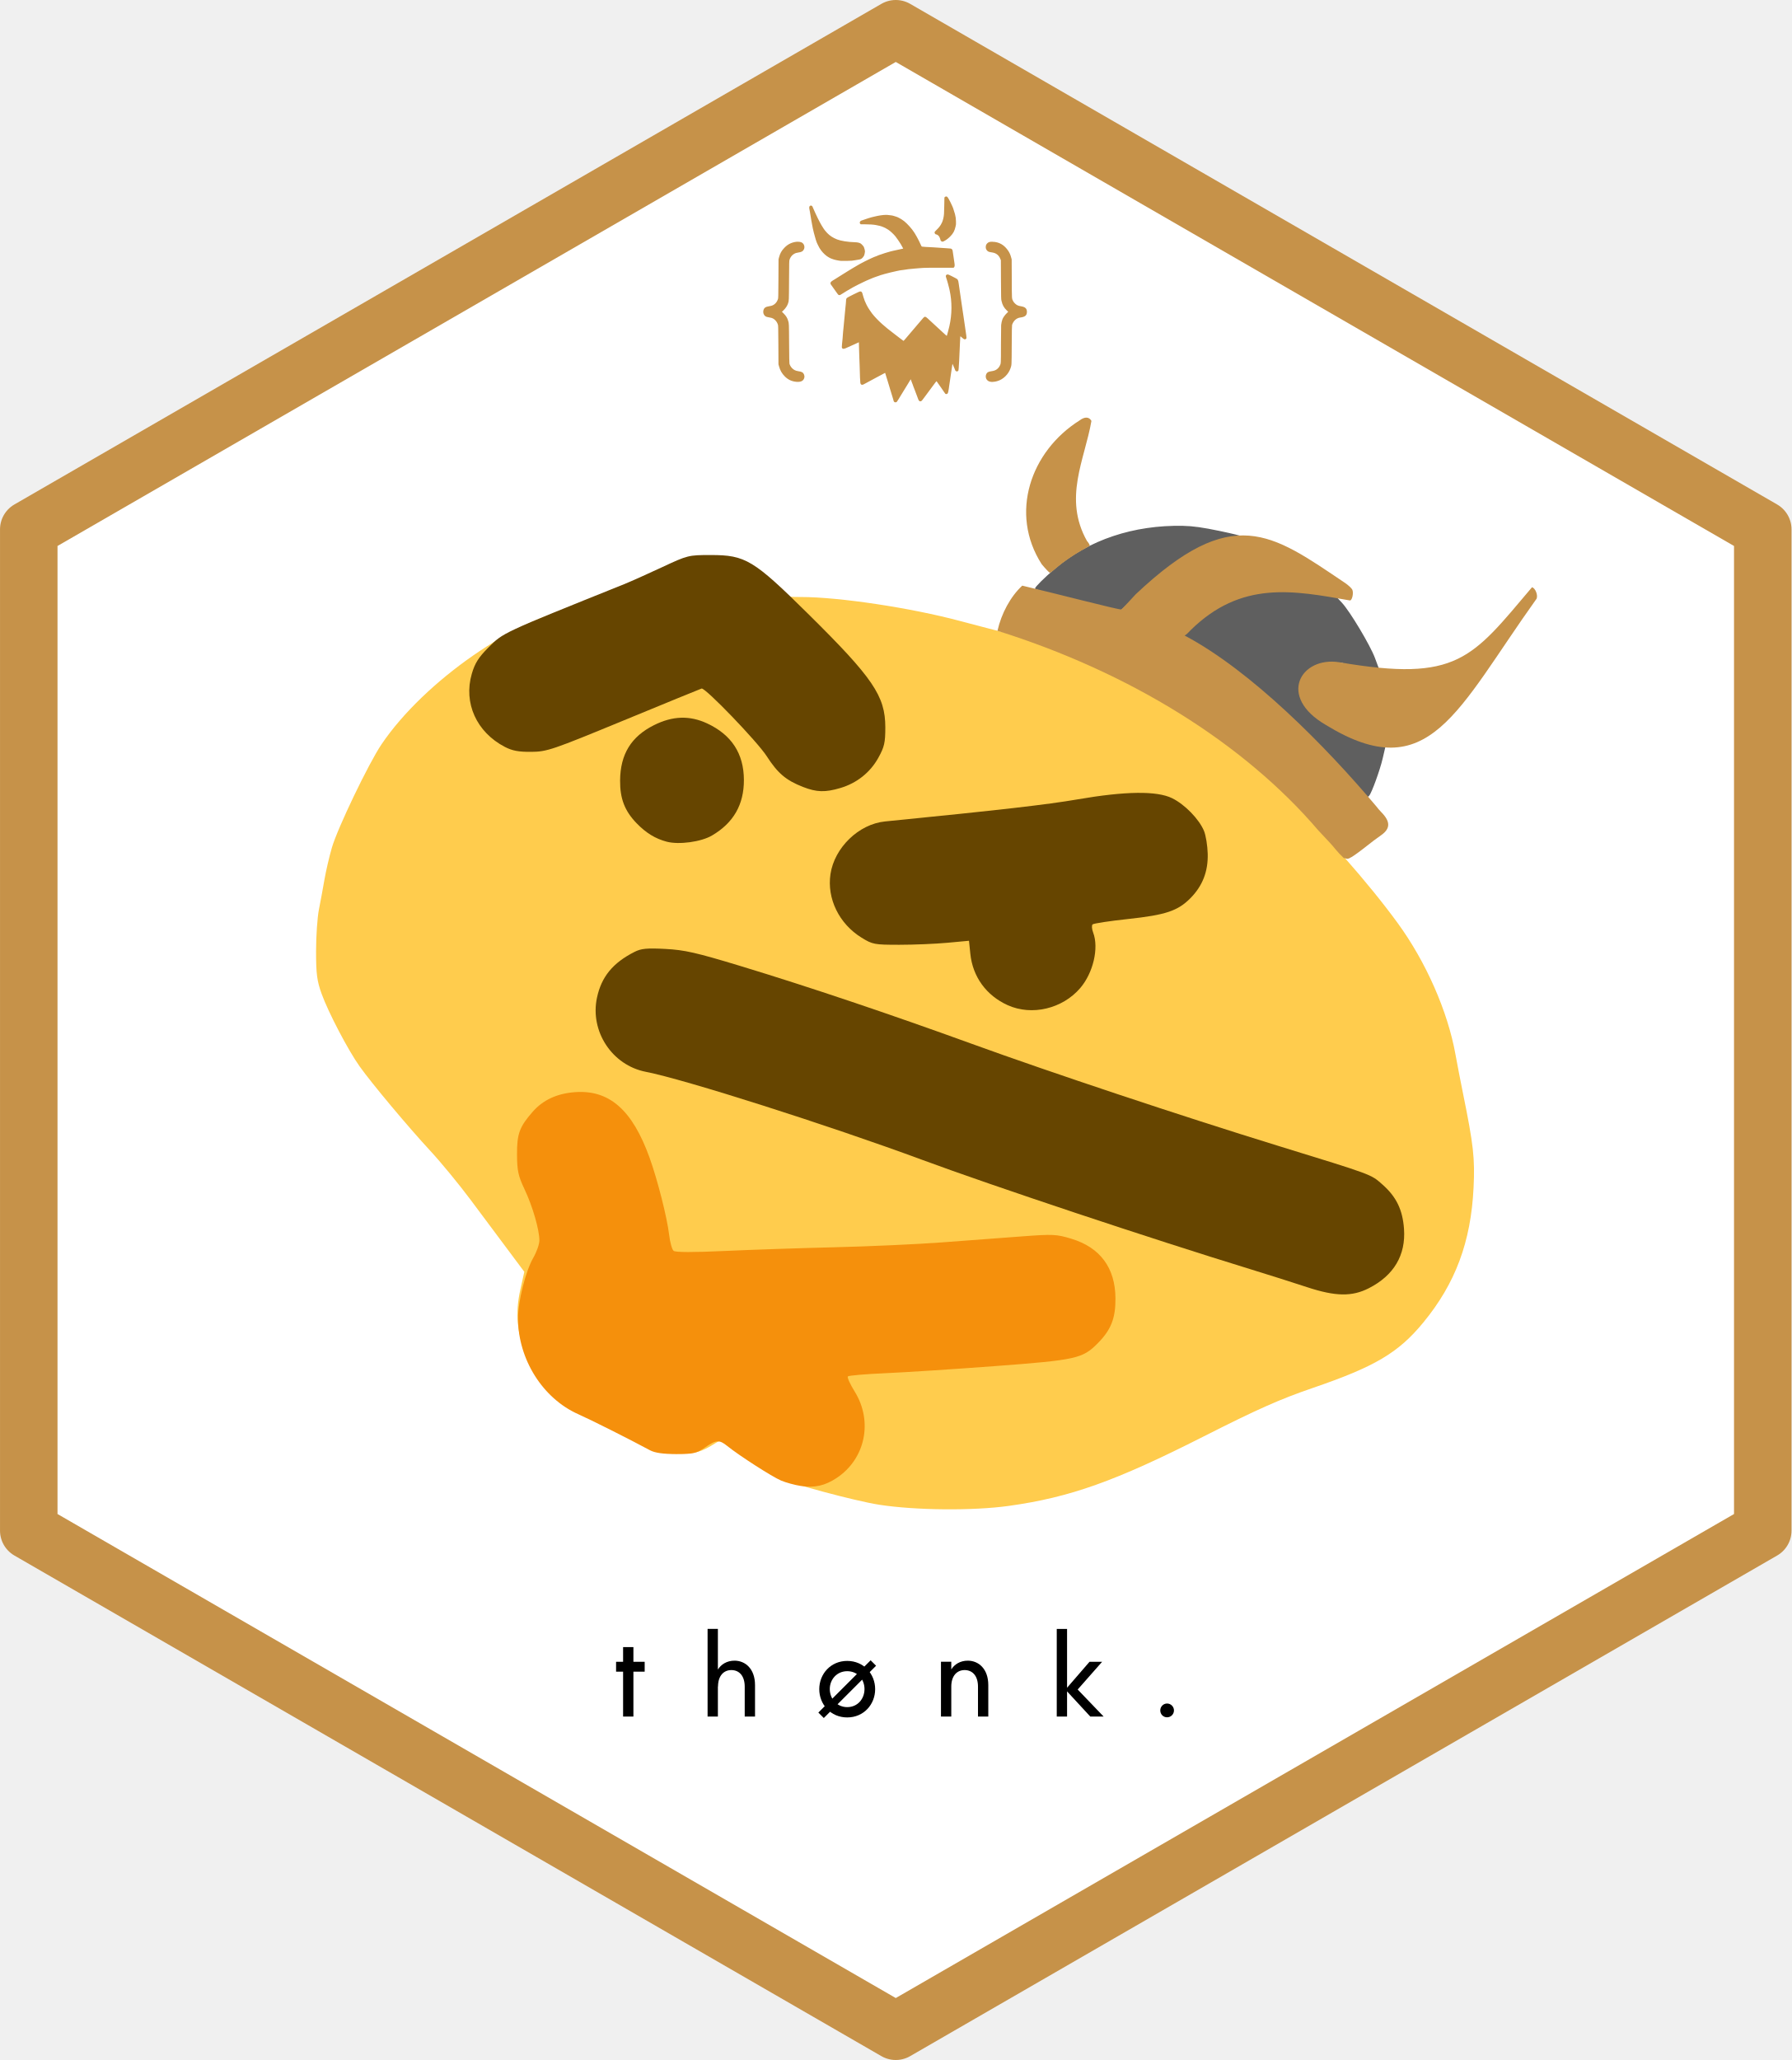
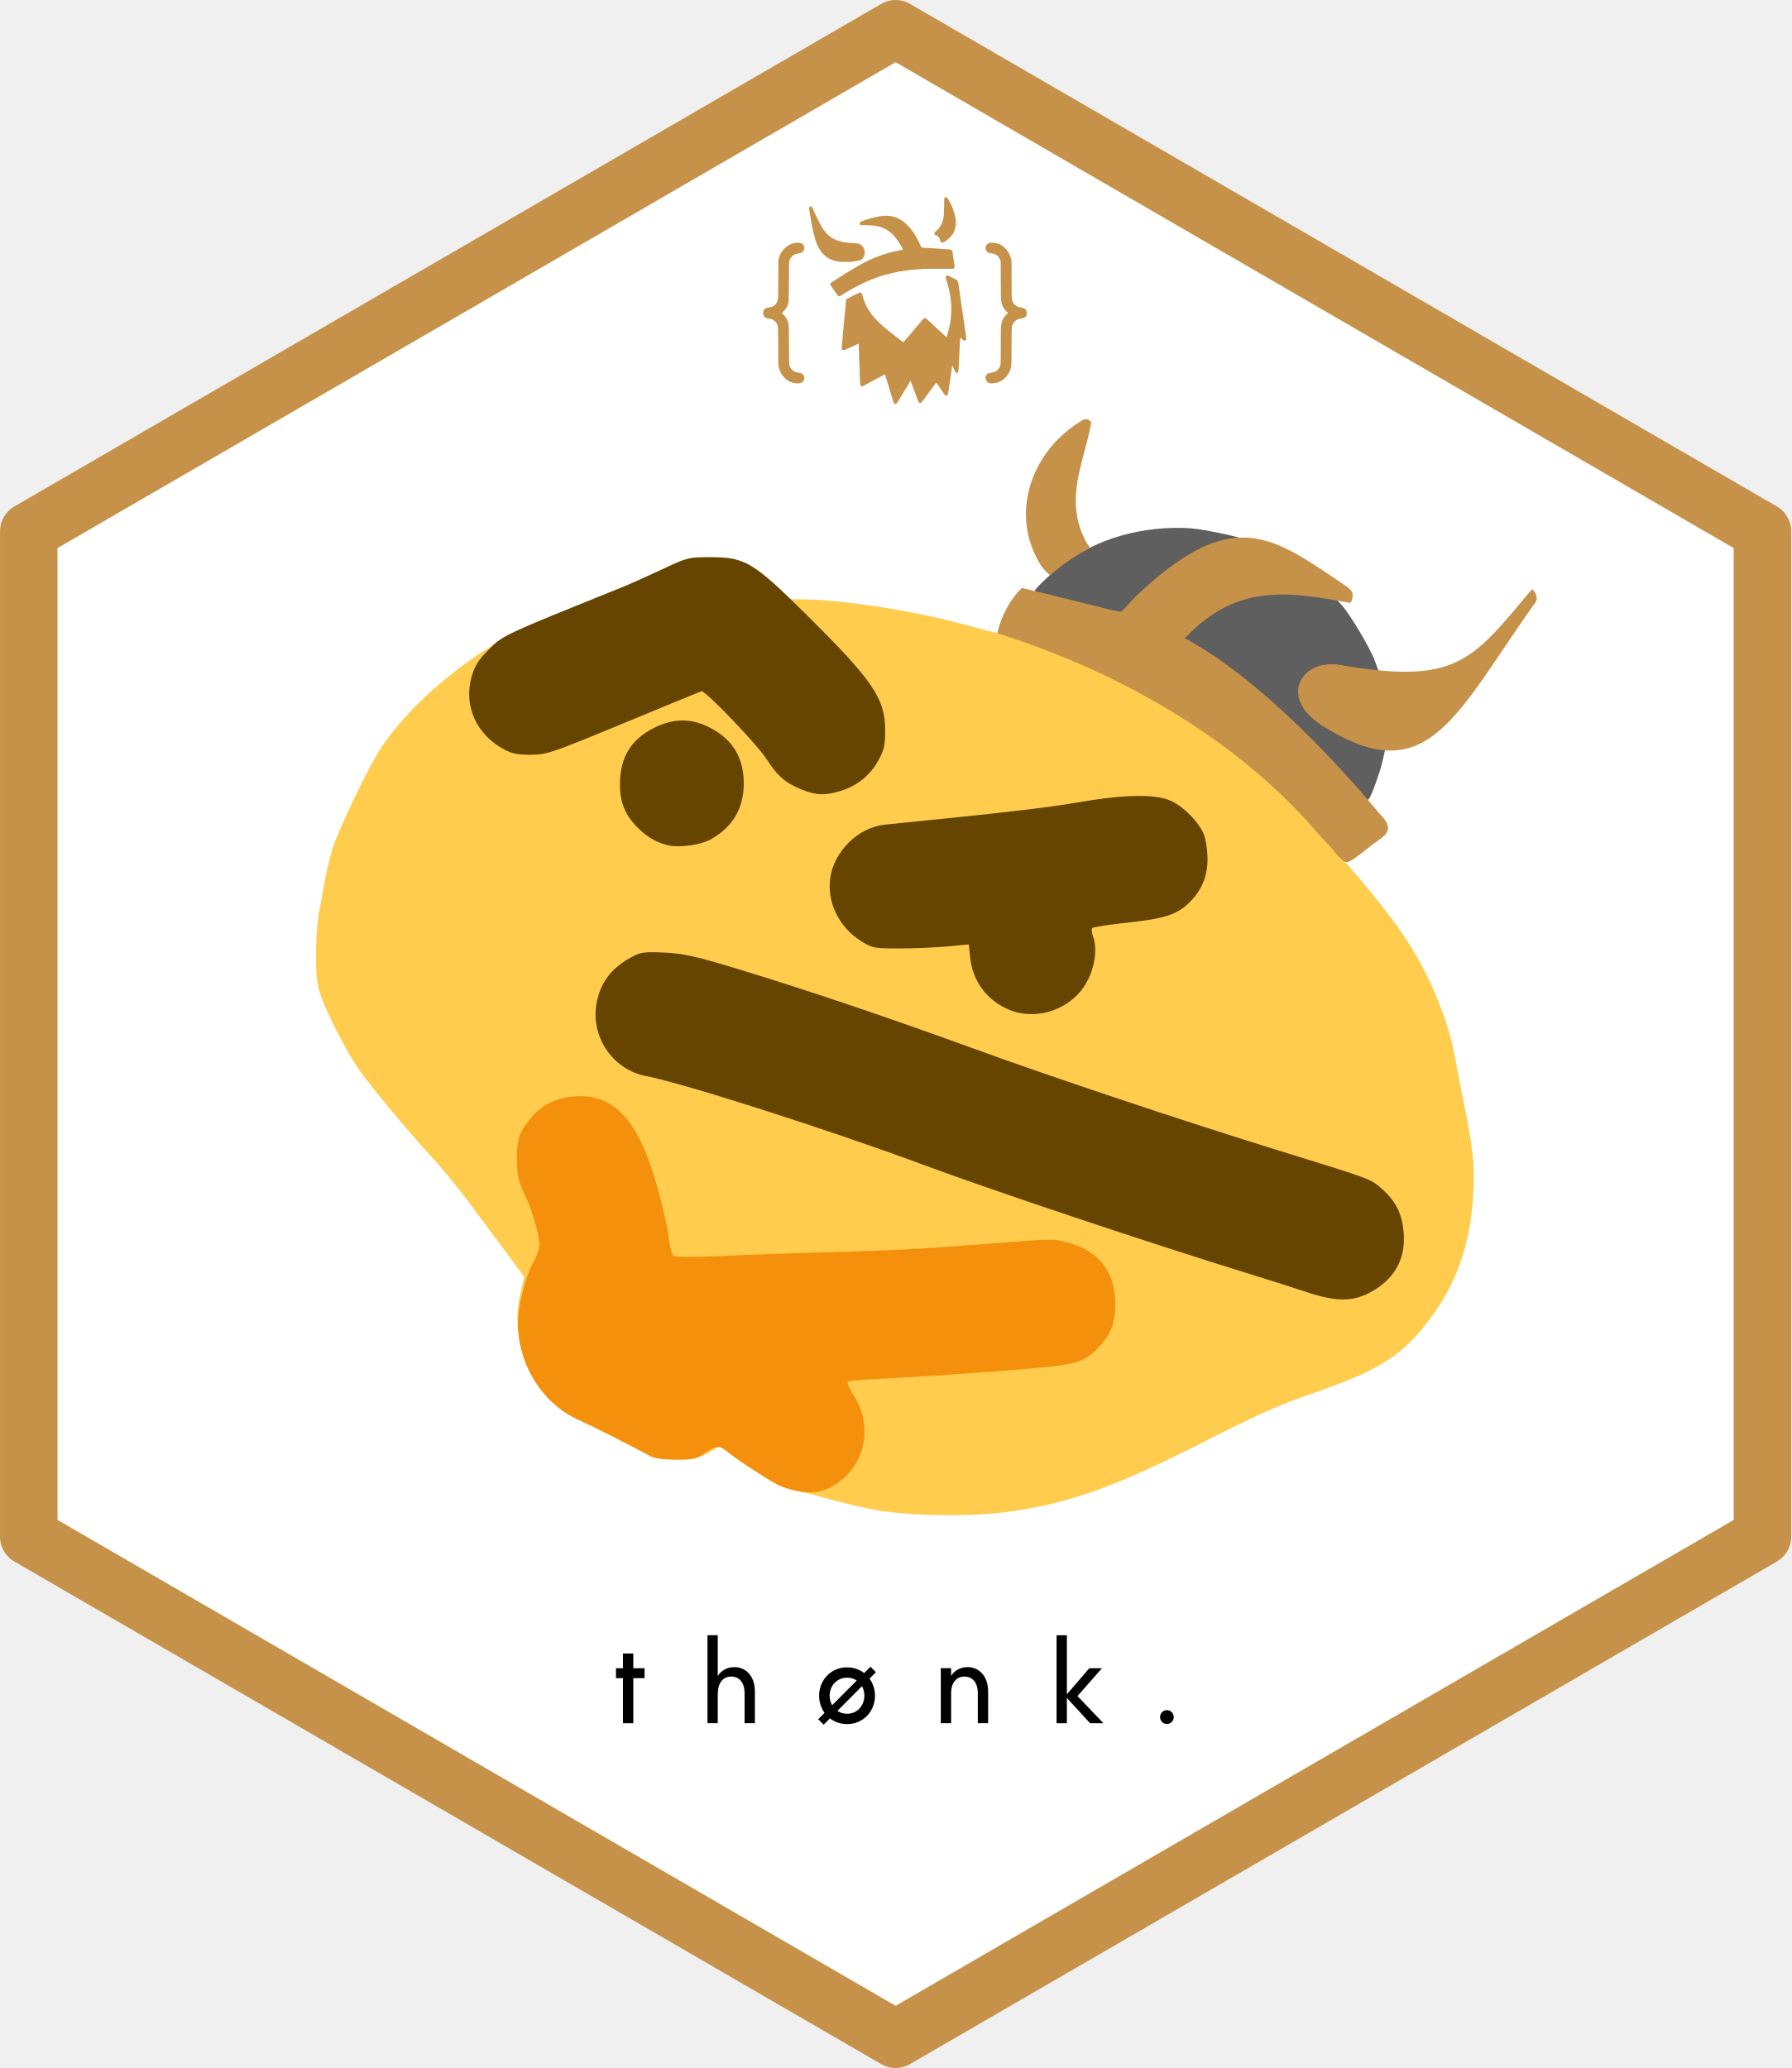
- <svg xmlns="http://www.w3.org/2000/svg" width="57.7mm" height="66.34mm" viewBox="0 0 57.7 66.34" version="1.1" id="svg1707">
+ <svg xmlns="http://www.w3.org/2000/svg" width="145.6mm" height="168.126mm" viewBox="0 0 145.6 168.126" version="1.1" id="svg1707">
  <defs id="defs1701" />
-   <g id="layer1" transform="translate(183.0645,-108.8597)">
-     <g id="g5304" transform="translate(-124.1791,-59.53236)">
+   <g id="layer1" transform="translate(227.0144,-57.9669)">
+     <g id="g5304" transform="matrix(2.52338,0,0,2.534296,-78.42419,-368.7882)">
      <path style="opacity:1;fill:#ffffff;fill-opacity:1;stroke:#c69249;stroke-width:1.852;stroke-linecap:round;stroke-linejoin:round;stroke-miterlimit:4;stroke-dasharray:none;stroke-dashoffset:0;stroke-opacity:1" id="path10734" d="m -2.111,217.684 -27.924,16.122 -27.924,-16.122 0,-32.244 27.924,-16.122 27.924,16.122 z" />
      <path id="path10736" d="m -28.413,174.72 c -0.017,0 -0.027,0.005 -0.039,0.016 l -0.016,0.016 -0.005,0.256 c -0.003,0.252 -0.008,0.32 -0.03,0.416 -0.006,0.032 -0.031,0.109 -0.04,0.127 -0.035,0.073 -0.05,0.098 -0.09,0.149 -0.021,0.027 -0.062,0.071 -0.091,0.098 -0.054,0.05 -0.061,0.06 -0.06,0.09 4.2e-4,0.017 0.027,0.051 0.04,0.051 0.039,2.2e-4 0.091,0.039 0.115,0.085 0.015,0.03 0.038,0.095 0.038,0.109 0,0.01 0.031,0.037 0.045,0.04 v 1.3e-4 c 0.016,0.005 0.057,-0.006 0.069,-0.017 0.005,-0.005 0.016,-0.011 0.024,-0.015 0.038,-0.016 0.12,-0.08 0.174,-0.136 0.096,-0.099 0.137,-0.174 0.17,-0.318 0.015,-0.063 0.016,-0.075 0.013,-0.167 -0.003,-0.094 -0.008,-0.14 -0.032,-0.234 -0.01,-0.04 -0.052,-0.173 -0.061,-0.194 -0.003,-0.006 -0.016,-0.037 -0.029,-0.069 -0.013,-0.031 -0.038,-0.085 -0.056,-0.119 -0.086,-0.165 -0.101,-0.186 -0.138,-0.186 z m -4.359,0.293 c -0.011,0 -0.022,0.005 -0.031,0.013 -0.02,0.018 -0.024,0.051 -0.013,0.103 0.005,0.024 0.013,0.062 0.016,0.085 0.015,0.098 0.034,0.214 0.045,0.272 0.005,0.025 0.015,0.077 0.021,0.116 0.02,0.112 0.028,0.152 0.061,0.286 0.031,0.129 0.085,0.303 0.106,0.342 0.003,0.005 0.017,0.035 0.031,0.064 0.032,0.069 0.052,0.101 0.101,0.168 0.063,0.085 0.164,0.176 0.241,0.217 0.013,0.006 0.028,0.015 0.033,0.018 0.011,0.008 0.064,0.03 0.069,0.03 0.002,0 0.013,0.005 0.023,0.008 0.046,0.021 0.182,0.05 0.264,0.058 0.067,0.005 0.309,0 0.361,-0.006 0.021,-0.005 0.067,-0.01 0.101,-0.015 0.127,-0.018 0.169,-0.027 0.198,-0.046 0.03,-0.019 0.068,-0.061 0.084,-0.092 0.015,-0.027 0.034,-0.111 0.034,-0.141 -7e-5,-0.034 -0.021,-0.118 -0.036,-0.148 -0.015,-0.029 -0.074,-0.093 -0.102,-0.111 -0.042,-0.026 -0.103,-0.039 -0.2,-0.042 -0.214,-0.006 -0.442,-0.043 -0.561,-0.09 -0.131,-0.052 -0.232,-0.117 -0.317,-0.206 -0.04,-0.041 -0.11,-0.126 -0.11,-0.133 0,0 -0.008,-0.016 -0.02,-0.032 -0.058,-0.081 -0.163,-0.28 -0.246,-0.464 -0.005,-0.01 -0.018,-0.04 -0.03,-0.066 -0.011,-0.026 -0.026,-0.057 -0.031,-0.069 -0.005,-0.011 -0.015,-0.032 -0.02,-0.045 -0.005,-0.013 -0.013,-0.029 -0.015,-0.036 -0.008,-0.026 -0.034,-0.04 -0.059,-0.039 z m 2.412,0.299 c -4.3e-4,0 -10e-4,8e-5 -0.002,8e-5 -1.6e-4,0 -4.3e-4,0 -8.5e-4,0 -4.3e-4,0 -0.002,2.1e-4 -0.003,4.2e-4 -0.082,0 -0.225,0.022 -0.355,0.054 -0.041,0.01 -0.086,0.021 -0.1,0.024 -0.029,0.006 -0.082,0.022 -0.103,0.031 -0.008,0.005 -0.039,0.013 -0.069,0.023 -0.029,0.008 -0.069,0.022 -0.087,0.03 -0.018,0.006 -0.043,0.016 -0.055,0.019 -0.053,0.015 -0.078,0.072 -0.044,0.106 l 0.016,0.016 h 0.133 c 0.147,0 0.27,0.008 0.357,0.024 0.081,0.013 0.187,0.042 0.221,0.06 0.008,0.005 0.018,0.008 0.021,0.008 0.013,3e-5 0.101,0.047 0.155,0.083 0.066,0.043 0.175,0.145 0.23,0.214 0.047,0.059 0.128,0.177 0.172,0.25 0.04,0.067 0.079,0.138 0.079,0.142 0,0 -0.015,0.005 -0.031,0.008 -0.082,0.016 -0.246,0.052 -0.297,0.065 -0.031,0.008 -0.073,0.018 -0.093,0.023 -0.068,0.017 -0.269,0.08 -0.305,0.096 -0.01,0.005 -0.022,0.008 -0.026,0.008 -0.003,0 -0.018,0.005 -0.032,0.011 -0.015,0.005 -0.037,0.016 -0.052,0.022 -0.015,0.005 -0.036,0.015 -0.046,0.019 -0.011,0.005 -0.022,0.008 -0.025,0.008 -0.003,0 -0.027,0.01 -0.052,0.021 -0.025,0.011 -0.054,0.025 -0.064,0.029 -0.01,0.005 -0.047,0.022 -0.084,0.039 -0.091,0.043 -0.154,0.075 -0.296,0.151 -0.029,0.016 -0.105,0.06 -0.178,0.104 -0.011,0.008 -0.026,0.015 -0.031,0.018 -0.005,0 -0.02,0.011 -0.033,0.02 -0.013,0.008 -0.029,0.018 -0.036,0.022 -0.019,0.011 -0.108,0.065 -0.131,0.08 -0.008,0.005 -0.036,0.022 -0.062,0.039 -0.027,0.017 -0.055,0.034 -0.063,0.039 -0.008,0.005 -0.028,0.018 -0.046,0.029 -0.018,0.011 -0.055,0.034 -0.083,0.052 -0.028,0.018 -0.065,0.041 -0.083,0.052 -0.018,0.011 -0.038,0.024 -0.046,0.029 -0.008,0.005 -0.035,0.022 -0.061,0.037 -0.065,0.039 -0.087,0.063 -0.087,0.094 0,0.013 0.005,0.029 0.008,0.035 0.008,0.01 0.084,0.116 0.176,0.248 0.058,0.083 0.066,0.093 0.087,0.099 0.031,0.008 0.037,0.005 0.153,-0.07 0.008,-0.005 0.019,-0.013 0.025,-0.016 0.018,-0.011 0.073,-0.045 0.083,-0.051 0.005,-0.005 0.049,-0.029 0.099,-0.057 0.049,-0.028 0.094,-0.054 0.098,-0.057 0.022,-0.015 0.25,-0.13 0.323,-0.163 0.034,-0.016 0.082,-0.038 0.104,-0.049 0.023,-0.011 0.067,-0.029 0.098,-0.042 0.05,-0.019 0.075,-0.03 0.122,-0.051 0.006,-0.005 0.035,-0.013 0.063,-0.023 0.102,-0.035 0.146,-0.05 0.158,-0.055 0.006,-0.005 0.037,-0.013 0.069,-0.021 0.031,-0.008 0.062,-0.018 0.069,-0.021 0.015,-0.006 0.031,-0.01 0.197,-0.051 0.072,-0.017 0.161,-0.038 0.197,-0.045 0.036,-0.006 0.081,-0.017 0.1,-0.021 0.019,-0.005 0.044,-0.008 0.056,-0.008 0.011,0 0.042,-0.005 0.067,-0.008 0.093,-0.018 0.199,-0.03 0.377,-0.045 0.016,0 0.04,-0.005 0.061,-0.005 l -0.005,-0.101 0.005,0.101 0.057,-0.005 c 0.032,0 0.098,-0.006 0.147,-0.01 0.053,-0.005 0.268,-0.005 0.53,-0.005 h 0.441 l 0.015,-0.015 c 0.021,-0.021 0.025,-0.064 0.013,-0.136 -0.01,-0.061 -0.018,-0.117 -0.031,-0.213 -0.028,-0.207 -0.029,-0.214 -0.054,-0.235 -0.023,-0.021 -0.027,-0.021 -0.179,-0.03 -0.198,-0.011 -0.304,-0.019 -0.409,-0.028 -0.057,-0.005 -0.125,-0.008 -0.15,-0.008 -0.046,3e-5 -0.183,-0.01 -0.217,-0.015 -0.013,0 -0.02,-0.008 -0.028,-0.025 -0.034,-0.077 -0.045,-0.1 -0.071,-0.151 -0.016,-0.031 -0.038,-0.074 -0.05,-0.096 -0.011,-0.021 -0.025,-0.046 -0.029,-0.054 -0.005,-0.008 -0.015,-0.026 -0.024,-0.04 -0.008,-0.015 -0.016,-0.026 -0.016,-0.029 0,0 -0.008,-0.016 -0.019,-0.032 -0.011,-0.016 -0.022,-0.033 -0.025,-0.038 -0.062,-0.102 -0.219,-0.277 -0.317,-0.354 -0.057,-0.045 -0.13,-0.091 -0.179,-0.113 -0.02,-0.008 -0.04,-0.018 -0.045,-0.021 -0.005,0 -0.033,-0.011 -0.063,-0.021 -0.029,-0.008 -0.062,-0.019 -0.072,-0.022 -0.013,-0.005 -0.055,-0.011 -0.102,-0.016 -1.8e-4,-4e-5 -4.2e-4,-8e-5 -4.3e-4,-8e-5 -0.016,0 -0.029,-0.005 -0.045,-0.005 -0.015,0 -0.027,-0.005 -0.039,-0.005 -0.006,0 -0.011,0 -0.017,0 -0.013,0 -0.028,0 -0.035,0 z m -0.176,0.025 c 5e-5,0.005 0.026,0.017 0.058,0.029 0.063,0.023 0.176,0.077 0.263,0.126 0.029,0.016 0.055,0.032 0.076,0.045 0.02,0.013 0.045,0.031 0.069,0.048 0.024,0.017 0.048,0.035 0.065,0.049 0.04,0.032 0.094,0.082 0.146,0.134 -0.052,-0.052 -0.106,-0.102 -0.146,-0.134 -0.017,-0.013 -0.041,-0.032 -0.065,-0.049 -0.024,-0.018 -0.049,-0.035 -0.069,-0.048 -0.021,-0.013 -0.047,-0.029 -0.076,-0.046 -0.087,-0.049 -0.2,-0.103 -0.263,-0.126 -0.032,-0.011 -0.058,-0.024 -0.058,-0.029 0,0 0,-8e-5 0,-8e-5 z m -2.652,0.839 c -0.076,0 -0.167,0.021 -0.243,0.056 -0.07,0.032 -0.13,0.076 -0.191,0.139 -0.09,0.093 -0.138,0.178 -0.171,0.302 l -0.018,0.069 -0.003,0.624 c -0.003,0.583 -0.005,0.626 -0.015,0.657 -0.024,0.073 -0.064,0.131 -0.118,0.17 -0.045,0.033 -0.086,0.049 -0.161,0.06 -0.126,0.019 -0.173,0.054 -0.192,0.144 -0.013,0.066 0.01,0.136 0.059,0.174 0.03,0.023 0.066,0.034 0.145,0.046 0.078,0.011 0.128,0.035 0.179,0.087 0.04,0.04 0.067,0.084 0.086,0.144 0.01,0.031 0.011,0.073 0.015,0.654 l 0.003,0.621 0.017,0.063 c 0.036,0.134 0.093,0.234 0.188,0.329 0.105,0.105 0.221,0.159 0.371,0.173 0.151,0.013 0.235,-0.032 0.258,-0.139 0.013,-0.063 -0.018,-0.138 -0.069,-0.168 -0.03,-0.017 -0.059,-0.026 -0.134,-0.036 -0.082,-0.013 -0.141,-0.042 -0.194,-0.098 -0.04,-0.042 -0.069,-0.092 -0.083,-0.144 -0.005,-0.02 -0.008,-0.186 -0.011,-0.651 -0.005,-0.662 -0.003,-0.636 -0.032,-0.732 -0.028,-0.093 -0.067,-0.156 -0.144,-0.233 l -0.055,-0.055 0.043,-0.04 c 0.071,-0.066 0.129,-0.152 0.153,-0.228 0.031,-0.095 0.029,-0.069 0.033,-0.743 0.003,-0.586 0.005,-0.632 0.015,-0.663 0.035,-0.107 0.108,-0.183 0.208,-0.218 0.013,-0.005 0.045,-0.011 0.072,-0.015 0.107,-0.015 0.15,-0.038 0.181,-0.098 0.044,-0.085 0.008,-0.193 -0.078,-0.231 -0.03,-0.013 -0.071,-0.019 -0.117,-0.019 z m 6.262,4.3e-4 c -0.077,0 -0.117,0.01 -0.154,0.044 -0.036,0.032 -0.052,0.064 -0.056,0.11 -0.005,0.055 0.01,0.098 0.045,0.134 0.033,0.034 0.06,0.043 0.157,0.057 0.132,0.019 0.22,0.088 0.268,0.211 l 0.016,0.04 0.003,0.624 c 0.003,0.606 0.005,0.626 0.016,0.679 0.033,0.144 0.075,0.221 0.173,0.315 l 0.044,0.042 -0.051,0.051 c -0.058,0.057 -0.114,0.137 -0.134,0.189 -0.019,0.05 -0.035,0.123 -0.042,0.187 -0.003,0.033 -0.005,0.291 -0.006,0.627 -2.1e-4,0.634 8.5e-4,0.61 -0.04,0.689 -0.05,0.095 -0.133,0.152 -0.247,0.168 -0.105,0.015 -0.143,0.031 -0.17,0.069 -0.05,0.072 -0.041,0.17 0.019,0.226 0.032,0.029 0.056,0.04 0.103,0.048 0.019,0.005 0.045,0.005 0.058,0.005 0.08,-0.006 0.102,-0.01 0.151,-0.024 0.193,-0.051 0.368,-0.22 0.434,-0.417 0.037,-0.109 0.035,-0.071 0.039,-0.747 0.003,-0.453 0.005,-0.628 0.011,-0.647 0.015,-0.05 0.046,-0.105 0.084,-0.146 0.05,-0.053 0.112,-0.085 0.186,-0.094 0.144,-0.018 0.202,-0.065 0.208,-0.167 0.006,-0.107 -0.044,-0.166 -0.16,-0.188 -0.101,-0.019 -0.112,-0.022 -0.149,-0.04 -0.048,-0.023 -0.112,-0.085 -0.136,-0.134 -0.043,-0.084 -0.04,-0.034 -0.043,-0.722 l -0.003,-0.621 -0.017,-0.062 c -0.022,-0.083 -0.049,-0.144 -0.088,-0.205 -0.129,-0.197 -0.299,-0.296 -0.515,-0.299 z m -1.446,1.055 c -0.015,-2.1e-4 -0.024,0.005 -0.034,0.015 -0.022,0.02 -0.022,0.04 -0.003,0.096 0.008,0.028 0.019,0.06 0.023,0.072 0.003,0.011 0.016,0.055 0.028,0.096 0.02,0.068 0.034,0.122 0.042,0.161 0.002,0.008 0.008,0.038 0.015,0.066 0.082,0.371 0.079,0.783 -0.008,1.162 -0.021,0.09 -0.026,0.11 -0.047,0.185 -0.013,0.043 -0.025,0.088 -0.028,0.1 -0.003,0.013 -0.008,0.023 -0.011,0.023 -0.002,0 -0.032,-0.026 -0.067,-0.058 -0.072,-0.068 -0.341,-0.315 -0.452,-0.417 0.005,0.005 -0.021,-0.019 -0.094,-0.087 -0.07,-0.065 -0.097,-0.068 -0.144,-0.013 -0.016,0.018 -0.039,0.046 -0.052,0.061 -0.013,0.015 -0.059,0.069 -0.102,0.119 -0.043,0.051 -0.127,0.15 -0.188,0.221 -0.061,0.071 -0.124,0.145 -0.14,0.164 -0.016,0.019 -0.056,0.066 -0.088,0.104 -0.032,0.038 -0.061,0.069 -0.064,0.068 -0.003,0 -0.048,-0.034 -0.1,-0.074 -0.052,-0.04 -0.143,-0.11 -0.202,-0.155 -0.21,-0.161 -0.249,-0.193 -0.378,-0.306 -0.125,-0.11 -0.252,-0.243 -0.332,-0.346 -0.032,-0.042 -0.115,-0.165 -0.129,-0.191 -0.023,-0.044 -0.042,-0.077 -0.046,-0.083 -0.002,-0.005 -0.016,-0.033 -0.03,-0.065 -0.015,-0.032 -0.029,-0.065 -0.034,-0.075 -0.005,-0.008 -0.008,-0.021 -0.008,-0.026 0,-0.005 -0.002,-0.011 -0.005,-0.015 -0.005,-0.006 -0.041,-0.118 -0.057,-0.183 -0.013,-0.051 -0.034,-0.073 -0.07,-0.073 h -1.1e-4 c -0.021,0 -0.06,0.017 -0.22,0.096 -0.12,0.059 -0.2,0.103 -0.211,0.113 -0.02,0.021 -0.028,0.048 -0.028,0.091 0,0.018 -0.003,0.065 -0.008,0.105 -0.005,0.039 -0.01,0.094 -0.013,0.122 -0.002,0.028 -0.008,0.09 -0.013,0.137 -0.005,0.048 -0.013,0.134 -0.018,0.191 -0.005,0.058 -0.011,0.133 -0.016,0.167 -0.003,0.035 -0.008,0.096 -0.013,0.137 -0.003,0.041 -0.01,0.108 -0.015,0.149 -0.005,0.041 -0.008,0.088 -0.008,0.104 0,0.016 -0.005,0.064 -0.008,0.108 -0.015,0.13 -0.024,0.238 -0.024,0.268 8.6e-4,0.059 0.047,0.076 0.119,0.043 0.02,-0.008 0.046,-0.021 0.06,-0.027 0.028,-0.013 0.058,-0.026 0.134,-0.06 0.031,-0.013 0.071,-0.032 0.09,-0.04 0.054,-0.025 0.067,-0.031 0.107,-0.049 l 0.039,-0.018 0.005,0.186 c 0.002,0.102 0.006,0.244 0.01,0.314 0.003,0.071 0.008,0.189 0.01,0.263 0.006,0.29 0.016,0.512 0.022,0.545 0.008,0.042 0.025,0.06 0.057,0.061 0.024,3.7e-4 0.039,-0.005 0.118,-0.05 0.043,-0.024 0.094,-0.051 0.152,-0.082 0.059,-0.031 0.155,-0.083 0.176,-0.095 0.013,-0.008 0.04,-0.022 0.06,-0.032 0.02,-0.01 0.055,-0.029 0.078,-0.041 0.023,-0.013 0.068,-0.036 0.099,-0.053 l 0.058,-0.031 0.013,0.04 c 0.006,0.022 0.022,0.072 0.034,0.112 0.011,0.04 0.025,0.083 0.03,0.096 0.005,0.013 0.015,0.044 0.021,0.069 0.006,0.025 0.017,0.056 0.021,0.069 0.005,0.013 0.015,0.044 0.021,0.069 0.008,0.025 0.017,0.058 0.022,0.075 0.005,0.017 0.013,0.04 0.017,0.054 0.005,0.013 0.015,0.044 0.021,0.069 0.013,0.046 0.049,0.164 0.063,0.206 0.005,0.013 0.01,0.032 0.011,0.043 0.005,0.021 0.024,0.041 0.042,0.046 0.019,0.005 0.047,0 0.061,-0.015 0.006,-0.006 0.031,-0.043 0.054,-0.081 0.022,-0.038 0.045,-0.075 0.05,-0.083 0.005,-0.008 0.045,-0.073 0.088,-0.144 0.044,-0.071 0.117,-0.191 0.163,-0.265 0.046,-0.074 0.085,-0.14 0.088,-0.146 0.005,-0.011 0.005,-0.01 0.011,0.008 0.003,0.011 0.011,0.036 0.019,0.054 0.006,0.018 0.016,0.041 0.019,0.051 0.003,0.01 0.01,0.026 0.015,0.037 0.005,0.01 0.008,0.021 0.008,0.023 0,0 0.01,0.029 0.021,0.059 0.025,0.063 0.032,0.083 0.051,0.131 0.008,0.02 0.016,0.041 0.018,0.048 0.003,0.006 0.011,0.028 0.018,0.048 0.006,0.02 0.022,0.059 0.033,0.087 0.011,0.028 0.025,0.067 0.032,0.086 0.008,0.028 0.022,0.048 0.037,0.059 -2e-5,-8e-5 2e-5,-2e-4 0,-4.1e-4 0.002,0.008 0.008,0.01 0.02,0.011 l 1.1e-4,-1.3e-4 c 0.022,0.005 0.048,-0.006 0.064,-0.024 0.008,-0.01 0.039,-0.05 0.069,-0.09 0.085,-0.115 0.271,-0.366 0.348,-0.47 0.05,-0.067 0.05,-0.067 0.06,-0.054 0.005,0.008 0.041,0.058 0.079,0.112 0.038,0.054 0.076,0.109 0.085,0.122 0.008,0.013 0.037,0.054 0.061,0.09 0.024,0.036 0.048,0.07 0.053,0.074 0.016,0.013 0.051,0.008 0.067,-0.006 0.017,-0.017 0.034,-0.079 0.043,-0.157 0.003,-0.029 0.008,-0.072 0.013,-0.096 0.015,-0.098 0.024,-0.16 0.036,-0.242 0.013,-0.088 0.022,-0.153 0.038,-0.26 0.005,-0.033 0.013,-0.081 0.016,-0.108 0.003,-0.026 0.008,-0.059 0.011,-0.072 l 0.005,-0.024 0.013,0.027 c 0.006,0.015 0.018,0.042 0.025,0.06 0.015,0.035 0.027,0.065 0.04,0.092 0.005,0.008 0.008,0.021 0.008,0.024 0,0.005 0.008,0.015 0.017,0.024 0.023,0.022 0.056,0.023 0.077,0 0.013,-0.013 0.015,-0.022 0.02,-0.089 0.013,-0.189 0.018,-0.289 0.024,-0.441 0.003,-0.09 0.008,-0.168 0.008,-0.172 10e-4,-0.005 0.005,-0.088 0.008,-0.187 0.003,-0.099 0.008,-0.19 0.011,-0.203 l 0.005,-0.024 0.053,0.046 c 0.054,0.047 0.074,0.057 0.101,0.052 0.02,-0.005 0.04,-0.026 0.041,-0.044 8.6e-4,-0.018 -0.01,-0.111 -0.021,-0.179 -0.005,-0.028 -0.013,-0.083 -0.018,-0.122 -0.005,-0.04 -0.013,-0.096 -0.018,-0.125 -0.008,-0.051 -0.023,-0.158 -0.042,-0.287 -0.005,-0.033 -0.011,-0.08 -0.016,-0.104 -0.003,-0.025 -0.01,-0.07 -0.015,-0.102 -0.01,-0.075 -0.025,-0.178 -0.048,-0.328 -0.005,-0.035 -0.011,-0.082 -0.015,-0.105 -0.003,-0.023 -0.008,-0.062 -0.013,-0.087 -0.021,-0.135 -0.033,-0.22 -0.045,-0.312 -0.016,-0.119 -0.027,-0.138 -0.101,-0.175 -0.023,-0.011 -0.083,-0.043 -0.134,-0.069 -0.065,-0.034 -0.1,-0.049 -0.124,-0.049 z m -0.903,4.029 c -0.003,0.013 -0.005,0.024 -0.006,0.031 4.3e-4,-0.006 0.003,-0.018 0.006,-0.031 z" style="font-style:normal;font-variant:normal;font-weight:normal;font-stretch:normal;font-size:0.686px;line-height:1.25;font-family:sans-serif;-inkscape-font-specification:Acre;letter-spacing:0px;word-spacing:0px;fill:#c69249;fill-opacity:1;stroke:none;stroke-width:0.001" />
      <path id="path10738" style="font-style:normal;font-variant:normal;font-weight:normal;font-stretch:normal;font-size:3.528px;line-height:125%;font-family:Acre;-inkscape-font-specification:Acre;text-align:end;letter-spacing:1.709px;word-spacing:0px;text-anchor:end;fill:#000000;fill-opacity:1;stroke:none;stroke-width:0.129" d="M -38.122,221.908 H -38.485 V 221.435 h -0.332 v 0.473 h -0.226 v 0.318 h 0.226 v 1.446 h 0.332 v -1.446 h 0.363 z" />
      <path id="path10740" style="font-style:normal;font-variant:normal;font-weight:normal;font-stretch:normal;font-size:3.528px;line-height:125%;font-family:Acre;-inkscape-font-specification:Acre;text-align:end;letter-spacing:1.709px;word-spacing:0px;text-anchor:end;fill:#000000;fill-opacity:1;stroke:none;stroke-width:0.129" d="m -35.228,221.872 c -0.247,0 -0.434,0.12 -0.536,0.286 v -1.309 h -0.332 v 2.822 h 0.332 v -0.977 l 0.004,0.014 c 0,-0.349 0.183,-0.533 0.43,-0.533 0.25,0 0.43,0.183 0.43,0.533 v 0.963 h 0.332 v -1.012 c 0,-0.526 -0.314,-0.787 -0.66,-0.787 z" />
      <path id="path10742" style="font-style:normal;font-variant:normal;font-weight:normal;font-stretch:normal;font-size:3.528px;line-height:125%;font-family:Acre;-inkscape-font-specification:Acre;text-align:end;letter-spacing:1.709px;word-spacing:0px;text-anchor:end;fill:#000000;fill-opacity:1;stroke:none;stroke-width:0.129" d="m -31.599,223.7 c 0.533,0 0.9,-0.42 0.9,-0.91 0,-0.49 -0.367,-0.91 -0.9,-0.91 -0.533,0 -0.9,0.42 -0.9,0.91 0,0.49 0.367,0.91 0.9,0.91 z m 0,-0.332 c -0.332,0 -0.561,-0.268 -0.561,-0.582 0,-0.31 0.229,-0.575 0.561,-0.575 0.339,0 0.557,0.265 0.557,0.575 0,0.314 -0.219,0.582 -0.557,0.582 z" />
      <path id="path10744" style="font-style:normal;font-variant:normal;font-weight:normal;font-stretch:normal;font-size:3.528px;line-height:125%;font-family:Acre;-inkscape-font-specification:Acre;text-align:end;letter-spacing:1.709px;word-spacing:0px;text-anchor:end;fill:#000000;fill-opacity:1;stroke:none;stroke-width:0.129" d="m -27.714,221.872 c -0.243,0 -0.43,0.116 -0.533,0.282 v -0.247 h -0.332 v 1.764 h 0.332 v -0.963 c 0,-0.349 0.183,-0.533 0.43,-0.533 0.25,0 0.43,0.183 0.43,0.533 v 0.963 h 0.332 v -1.012 c 0,-0.526 -0.314,-0.787 -0.66,-0.787 z" />
      <path id="path10746" style="font-style:normal;font-variant:normal;font-weight:normal;font-stretch:normal;font-size:3.528px;line-height:125%;font-family:Acre;-inkscape-font-specification:Acre;text-align:end;letter-spacing:1.709px;word-spacing:0px;text-anchor:end;fill:#000000;fill-opacity:1;stroke:none;stroke-width:0.129" d="m -23.34,223.672 -0.836,-0.871 0.787,-0.893 h -0.406 l -0.723,0.836 v -1.894 h -0.332 v 2.822 h 0.332 v -0.811 l 0.748,0.811 z" />
      <path id="path10748" style="font-style:normal;font-variant:normal;font-weight:normal;font-stretch:normal;font-size:3.528px;line-height:125%;font-family:Acre;-inkscape-font-specification:Acre;text-align:end;letter-spacing:1.709px;word-spacing:0px;text-anchor:end;fill:#000000;fill-opacity:1;stroke:none;stroke-width:0.129" d="m -21.297,223.696 c 0.123,0 0.222,-0.099 0.222,-0.222 0,-0.12 -0.099,-0.222 -0.222,-0.222 -0.123,0 -0.219,0.102 -0.219,0.222 0,0.123 0.095,0.222 0.219,0.222 z" />
      <g id="g10764" transform="matrix(0.2892556,0,0,0.2892556,-278.3872,59.47971)">
        <path style="fill:#ffcc4d;fill-opacity:1;stroke-width:0.265" d="m 856.747,544.054 c -2.732,-0.423 -10.24,-2.448 -11.291,-3.044 -0.323,-0.184 -5.078,-3.356 -5.929,-3.956 -0.257,-0.181 -0.557,-0.146 -0.969,0.115 -1.615,1.022 -2.248,1.206 -4.168,1.206 -1.515,2.5e-4 -2.235,-0.133 -3.043,-0.562 -2.769,-1.47 -6.758,-3.469 -8.07,-4.044 -2.244,-0.982 -4.723,-3.619 -5.761,-6.128 -1.1,-2.659 -1.318,-4.878 -0.735,-7.498 l 0.45,-2.021 -1.821,-2.441 c -1.002,-1.343 -2.875,-3.852 -4.162,-5.577 -1.288,-1.725 -3.295,-4.166 -4.461,-5.424 -2.475,-2.671 -6.547,-7.535 -7.895,-9.431 -1.282,-1.803 -3.469,-5.979 -4.227,-8.07 -0.519,-1.432 -0.623,-2.229 -0.622,-4.763 5.2e-4,-1.673 0.144,-3.757 0.318,-4.63 0.174,-0.873 0.45,-2.361 0.612,-3.307 0.162,-0.946 0.535,-2.553 0.829,-3.572 0.623,-2.159 4.098,-9.397 5.526,-11.509 4.77,-7.056 15.064,-14.199 22.122,-15.353 2.607,-0.426 4.731,-1.138 8.246,-2.765 1.7,-0.787 3.664,-1.572 4.363,-1.746 2.844,-0.706 6.08,0.179 8.746,2.392 1.243,1.031 1.35,1.067 3.216,1.067 4.256,0 12.265,1.206 17.723,2.669 1.601,0.429 4.339,1.141 6.085,1.583 7.031,1.777 12.872,3.963 16.623,6.22 6.486,3.903 19.353,16.675 26.033,25.84 3.147,4.318 5.567,9.821 6.428,14.621 0.183,1.019 0.563,2.983 0.844,4.366 1.16,5.693 1.328,7.198 1.17,10.451 -0.294,6.054 -2.021,10.684 -5.61,15.039 -2.768,3.359 -5.369,4.898 -12.283,7.266 -3.669,1.257 -6.196,2.38 -12.171,5.408 -9.836,4.985 -14.863,6.776 -21.69,7.728 -3.981,0.555 -10.376,0.498 -14.426,-0.129 z" id="path10750" />
        <path style="fill:#664500;fill-opacity:1;stroke-width:0.265" d="m 840.595,536.15 c -0.329,-0.42 -0.32,-0.429 0.1,-0.1 0.255,0.2 0.463,0.408 0.463,0.463 0,0.218 -0.217,0.078 -0.563,-0.363 z" id="path10752" />
        <path style="fill:#664500;fill-opacity:1;stroke-width:0.265" d="m 871.056,488.438 c -2.385,-1.078 -3.898,-3.16 -4.163,-5.726 l -0.149,-1.446 -2.408,0.223 c -1.324,0.123 -3.727,0.223 -5.34,0.223 -2.801,0 -2.99,-0.036 -4.224,-0.799 -2.494,-1.543 -3.86,-4.342 -3.451,-7.069 0.443,-2.954 3.154,-5.571 6.072,-5.862 12.861,-1.28 18.067,-1.877 21.411,-2.454 5.367,-0.926 8.851,-0.97 10.558,-0.135 1.405,0.688 2.997,2.321 3.548,3.639 0.204,0.488 0.391,1.636 0.415,2.55 0.052,1.97 -0.576,3.581 -1.928,4.945 -1.4,1.412 -2.753,1.865 -6.919,2.313 -2.07,0.223 -3.857,0.494 -3.972,0.603 -0.115,0.109 -0.085,0.522 0.066,0.919 0.65,1.71 0.003,4.48 -1.44,6.166 -1.979,2.312 -5.397,3.12 -8.075,1.909 z" id="path10754" />
        <path style="fill:#664500;fill-opacity:1;stroke-width:0.265" d="m 833.088,470.235 c -1.267,-0.333 -2.309,-0.972 -3.361,-2.061 -1.318,-1.365 -1.847,-2.735 -1.831,-4.749 0.022,-2.923 1.228,-4.892 3.775,-6.165 2.078,-1.038 3.971,-1.1 5.92,-0.192 2.718,1.266 4.08,3.36 4.09,6.289 0.009,2.754 -1.159,4.787 -3.559,6.193 -1.21,0.709 -3.669,1.044 -5.035,0.685 z" id="path10756" />
        <path style="fill:#664500;fill-opacity:1;stroke-width:0.265" d="m 848.259,464.139 c -1.893,-0.74 -2.814,-1.522 -4.043,-3.431 -1.04,-1.615 -6.83,-7.631 -7.243,-7.525 -0.099,0.026 -3.99,1.618 -8.647,3.539 -8.021,3.308 -8.564,3.493 -10.319,3.51 -1.405,0.013 -2.116,-0.12 -2.946,-0.552 -3.154,-1.642 -4.622,-4.89 -3.677,-8.14 0.343,-1.179 0.754,-1.829 1.853,-2.928 1.659,-1.659 1.373,-1.526 15.089,-7.04 0.728,-0.292 2.633,-1.144 4.233,-1.892 2.863,-1.338 2.952,-1.36 5.428,-1.36 3.873,0 4.761,0.536 10.844,6.547 7.239,7.153 8.592,9.142 8.596,12.635 0.002,1.703 -0.107,2.183 -0.774,3.387 -0.908,1.639 -2.396,2.824 -4.23,3.369 -1.69,0.502 -2.646,0.474 -4.165,-0.119 z" id="path10758" />
        <path style="fill:#f5900c;fill-opacity:1;stroke-width:0.265" d="m 848.016,541.963 c -0.655,-0.099 -1.643,-0.369 -2.196,-0.601 -0.978,-0.409 -4.674,-2.783 -6.006,-3.859 -0.877,-0.708 -1.23,-0.682 -2.476,0.182 -0.934,0.647 -1.286,0.728 -3.189,0.728 -1.468,0 -2.389,-0.134 -2.933,-0.428 -2.294,-1.237 -6.547,-3.375 -7.973,-4.008 -3.967,-1.76 -6.712,-6.128 -6.712,-10.684 0,-1.88 0.85,-5.259 1.687,-6.708 0.378,-0.655 0.689,-1.531 0.691,-1.946 0.005,-1.19 -0.756,-3.817 -1.654,-5.711 -0.701,-1.479 -0.825,-2.048 -0.836,-3.852 -0.014,-2.314 0.272,-3.096 1.745,-4.775 1.141,-1.299 2.674,-2.018 4.642,-2.176 3.861,-0.31 6.441,1.937 8.371,7.291 0.889,2.466 1.955,6.668 2.182,8.602 0.097,0.827 0.319,1.622 0.494,1.767 0.209,0.174 2.157,0.179 5.719,0.015 2.971,-0.137 8.497,-0.323 12.281,-0.414 3.784,-0.091 9.141,-0.335 11.906,-0.542 2.765,-0.207 6.732,-0.505 8.815,-0.661 3.531,-0.266 3.909,-0.248 5.575,0.258 3.208,0.974 4.885,3.246 4.904,6.642 0.013,2.238 -0.502,3.524 -2.017,5.039 -1.663,1.663 -2.391,1.823 -11.408,2.498 -4.538,0.34 -10.037,0.696 -12.22,0.791 -2.183,0.095 -4.05,0.254 -4.149,0.354 -0.099,0.1 0.238,0.854 0.75,1.676 2.071,3.325 1.199,7.516 -2.006,9.637 -1.301,0.861 -2.455,1.117 -3.988,0.885 z" id="path10760" />
        <path style="fill:#664500;fill-opacity:1;stroke-width:0.265" d="m 904.394,519.833 c -1.528,-0.504 -4.385,-1.409 -6.35,-2.012 -11.037,-3.387 -28.564,-9.226 -36.513,-12.166 -10.401,-3.846 -26.504,-8.974 -30.763,-9.798 -3.76,-0.727 -6.25,-4.507 -5.445,-8.263 0.498,-2.324 1.767,-3.87 4.178,-5.09 0.743,-0.377 1.374,-0.437 3.44,-0.329 2.136,0.112 3.433,0.407 8.35,1.899 7.511,2.28 16.665,5.359 25.797,8.676 8.723,3.169 23.465,8.078 33.999,11.322 10.693,3.293 10.385,3.179 11.684,4.323 1.552,1.366 2.257,2.812 2.41,4.944 0.21,2.929 -1.126,5.185 -3.912,6.607 -1.877,0.958 -3.719,0.927 -6.875,-0.113 z" id="path10762" />
      </g>
      <path style="fill:#5f5f5f;fill-opacity:1;stroke:#5f5f5f;stroke-width:0.042;stroke-opacity:1" d="m -14.805,194.003 c 0.076,-0.077 0.345,-0.817 0.431,-1.187 l 0.096,-0.412 -0.463,-0.115 c -0.509,-0.126 -1.065,-0.499 -1.086,-0.556 0.142,-0.317 -0.085,-0.066 -0.172,-0.103 -0.375,-0.159 -0.556,-0.286 -0.632,-0.445 -0.042,-0.087 -0.09,-0.186 -0.106,-0.22 -0.061,-0.125 -0.203,-0.414 -0.099,-0.637 0.054,-0.118 0.116,-0.21 0.137,-0.205 0.021,0.005 0.044,-0.015 0.051,-0.045 0.025,-0.108 0.419,-0.32 0.608,-0.327 0.102,-0.004 0.23,-0.016 0.284,-0.027 0.09,-0.019 0.208,0.013 0.664,0.184 0.096,0.036 0.2,0.053 0.231,0.038 0.03,-0.015 0.128,-0.017 0.218,-0.004 l 0.162,0.024 -0.142,-0.381 c -0.151,-0.406 -0.8,-1.49 -1.057,-1.767 l -0.152,-0.163 -0.748,-0.173 c -0.686,-0.159 -1.263,-0.232 -1.336,-0.169 -0.015,0.013 -0.141,0.032 -0.28,0.041 -0.139,0.01 -0.283,0.037 -0.32,0.06 -0.037,0.023 -0.136,0.059 -0.221,0.081 -0.237,0.06 -0.631,0.264 -0.919,0.476 -0.144,0.106 -0.297,0.217 -0.34,0.248 -0.204,0.145 -0.459,0.364 -0.56,0.481 -0.061,0.071 -0.145,0.145 -0.185,0.164 -0.076,0.035 -0.018,0.077 0.342,0.247 0.065,0.031 0.167,0.093 0.228,0.139 1.821,1.165 3.141,2.683 5.001,4.419 0.11,0.156 0.315,0.387 0.344,0.358 z m -7.982,-5.98 c 0.686,-0.66 1.486,-1.447 2.271,-1.874 0.143,-0.074 0.286,-0.149 0.317,-0.166 0.144,-0.079 0.734,-0.24 0.911,-0.249 0.109,-0.005 0.21,-0.02 0.225,-0.033 0.015,-0.013 0.067,-0.025 0.115,-0.028 0.048,-0.003 -0.248,-0.075 -0.658,-0.161 -0.549,-0.115 -0.86,-0.158 -1.179,-0.165 -1.583,-0.031 -3.019,0.449 -4.106,1.371 -0.33,0.281 -0.655,0.603 -0.635,0.63 0.019,0.026 2.679,0.681 2.737,0.674 z" id="path10766" />
      <path id="path10768" d="m -23.889,181.841 c 0.065,0.003 0.119,0.038 0.156,0.106 -0.215,1.246 -0.917,2.492 -0.143,3.868 0.045,0.047 0.093,0.129 0.088,0.148 -0.005,0.02 -0.188,0.109 -0.389,0.23 -0.202,0.121 -0.476,0.313 -0.61,0.426 -0.134,0.113 -0.257,0.222 -0.285,0.216 -0.028,-0.006 -0.153,-0.141 -0.264,-0.275 -1.045,-1.63 -0.364,-3.631 1.221,-4.629 0.084,-0.063 0.161,-0.093 0.226,-0.09 z m 14.345,5.463 c 0.107,0.025 0.198,0.252 0.148,0.369 -2.564,3.583 -3.454,6.106 -6.782,4.068 -1.592,-0.919 -0.804,-2.222 0.433,-2.021 3.807,0.65 4.262,-0.126 6.201,-2.415 z m -6.027,-0.144 c 0.112,0.077 0.22,0.177 0.24,0.222 0.048,0.106 -0.006,0.352 -0.077,0.347 -1.83,-0.325 -3.504,-0.648 -5.139,0.965 -0.031,0.036 -0.066,0.072 -0.1,0.102 -0.034,0.03 -0.065,0.052 -0.085,0.062 2.155,1.141 4.55,3.574 6.18,5.509 0.027,0.039 0.096,0.12 0.154,0.179 0.297,0.301 0.298,0.527 0.003,0.737 -0.1,0.071 -0.212,0.153 -0.249,0.181 -0.036,0.028 -0.207,0.16 -0.378,0.293 -0.172,0.133 -0.344,0.251 -0.384,0.262 -0.008,0.002 -0.012,0.009 -0.018,0.013 l -0.067,0.018 -0.119,-0.028 c -0.006,-0.006 -0.011,-0.014 -0.017,-0.019 -0.069,-0.061 -0.179,-0.178 -0.244,-0.259 -0.109,-0.136 -0.203,-0.239 -0.556,-0.611 -2.398,-2.805 -6.056,-5.083 -10.332,-6.427 0.124,-0.556 0.419,-1.103 0.798,-1.454 1.087,0.255 3.134,0.789 3.185,0.766 0.052,-0.024 0.301,-0.312 0.47,-0.489 3.122,-2.943 4.364,-1.965 6.735,-0.368 z" style="fill:#c69249;fill-opacity:1;stroke:none;stroke-width:0.265px;stroke-linecap:butt;stroke-linejoin:miter;stroke-opacity:1" />
      <rect style="opacity:1;fill:#000000;fill-opacity:1;stroke:none;stroke-width:0.529;stroke-linecap:round;stroke-linejoin:round;stroke-miterlimit:4;stroke-dasharray:none;stroke-dashoffset:0;stroke-opacity:1" id="rect10772" width="2.381" height="0.248" x="-181.07" y="135.068" transform="rotate(-45)" />
    </g>
  </g>
</svg>
